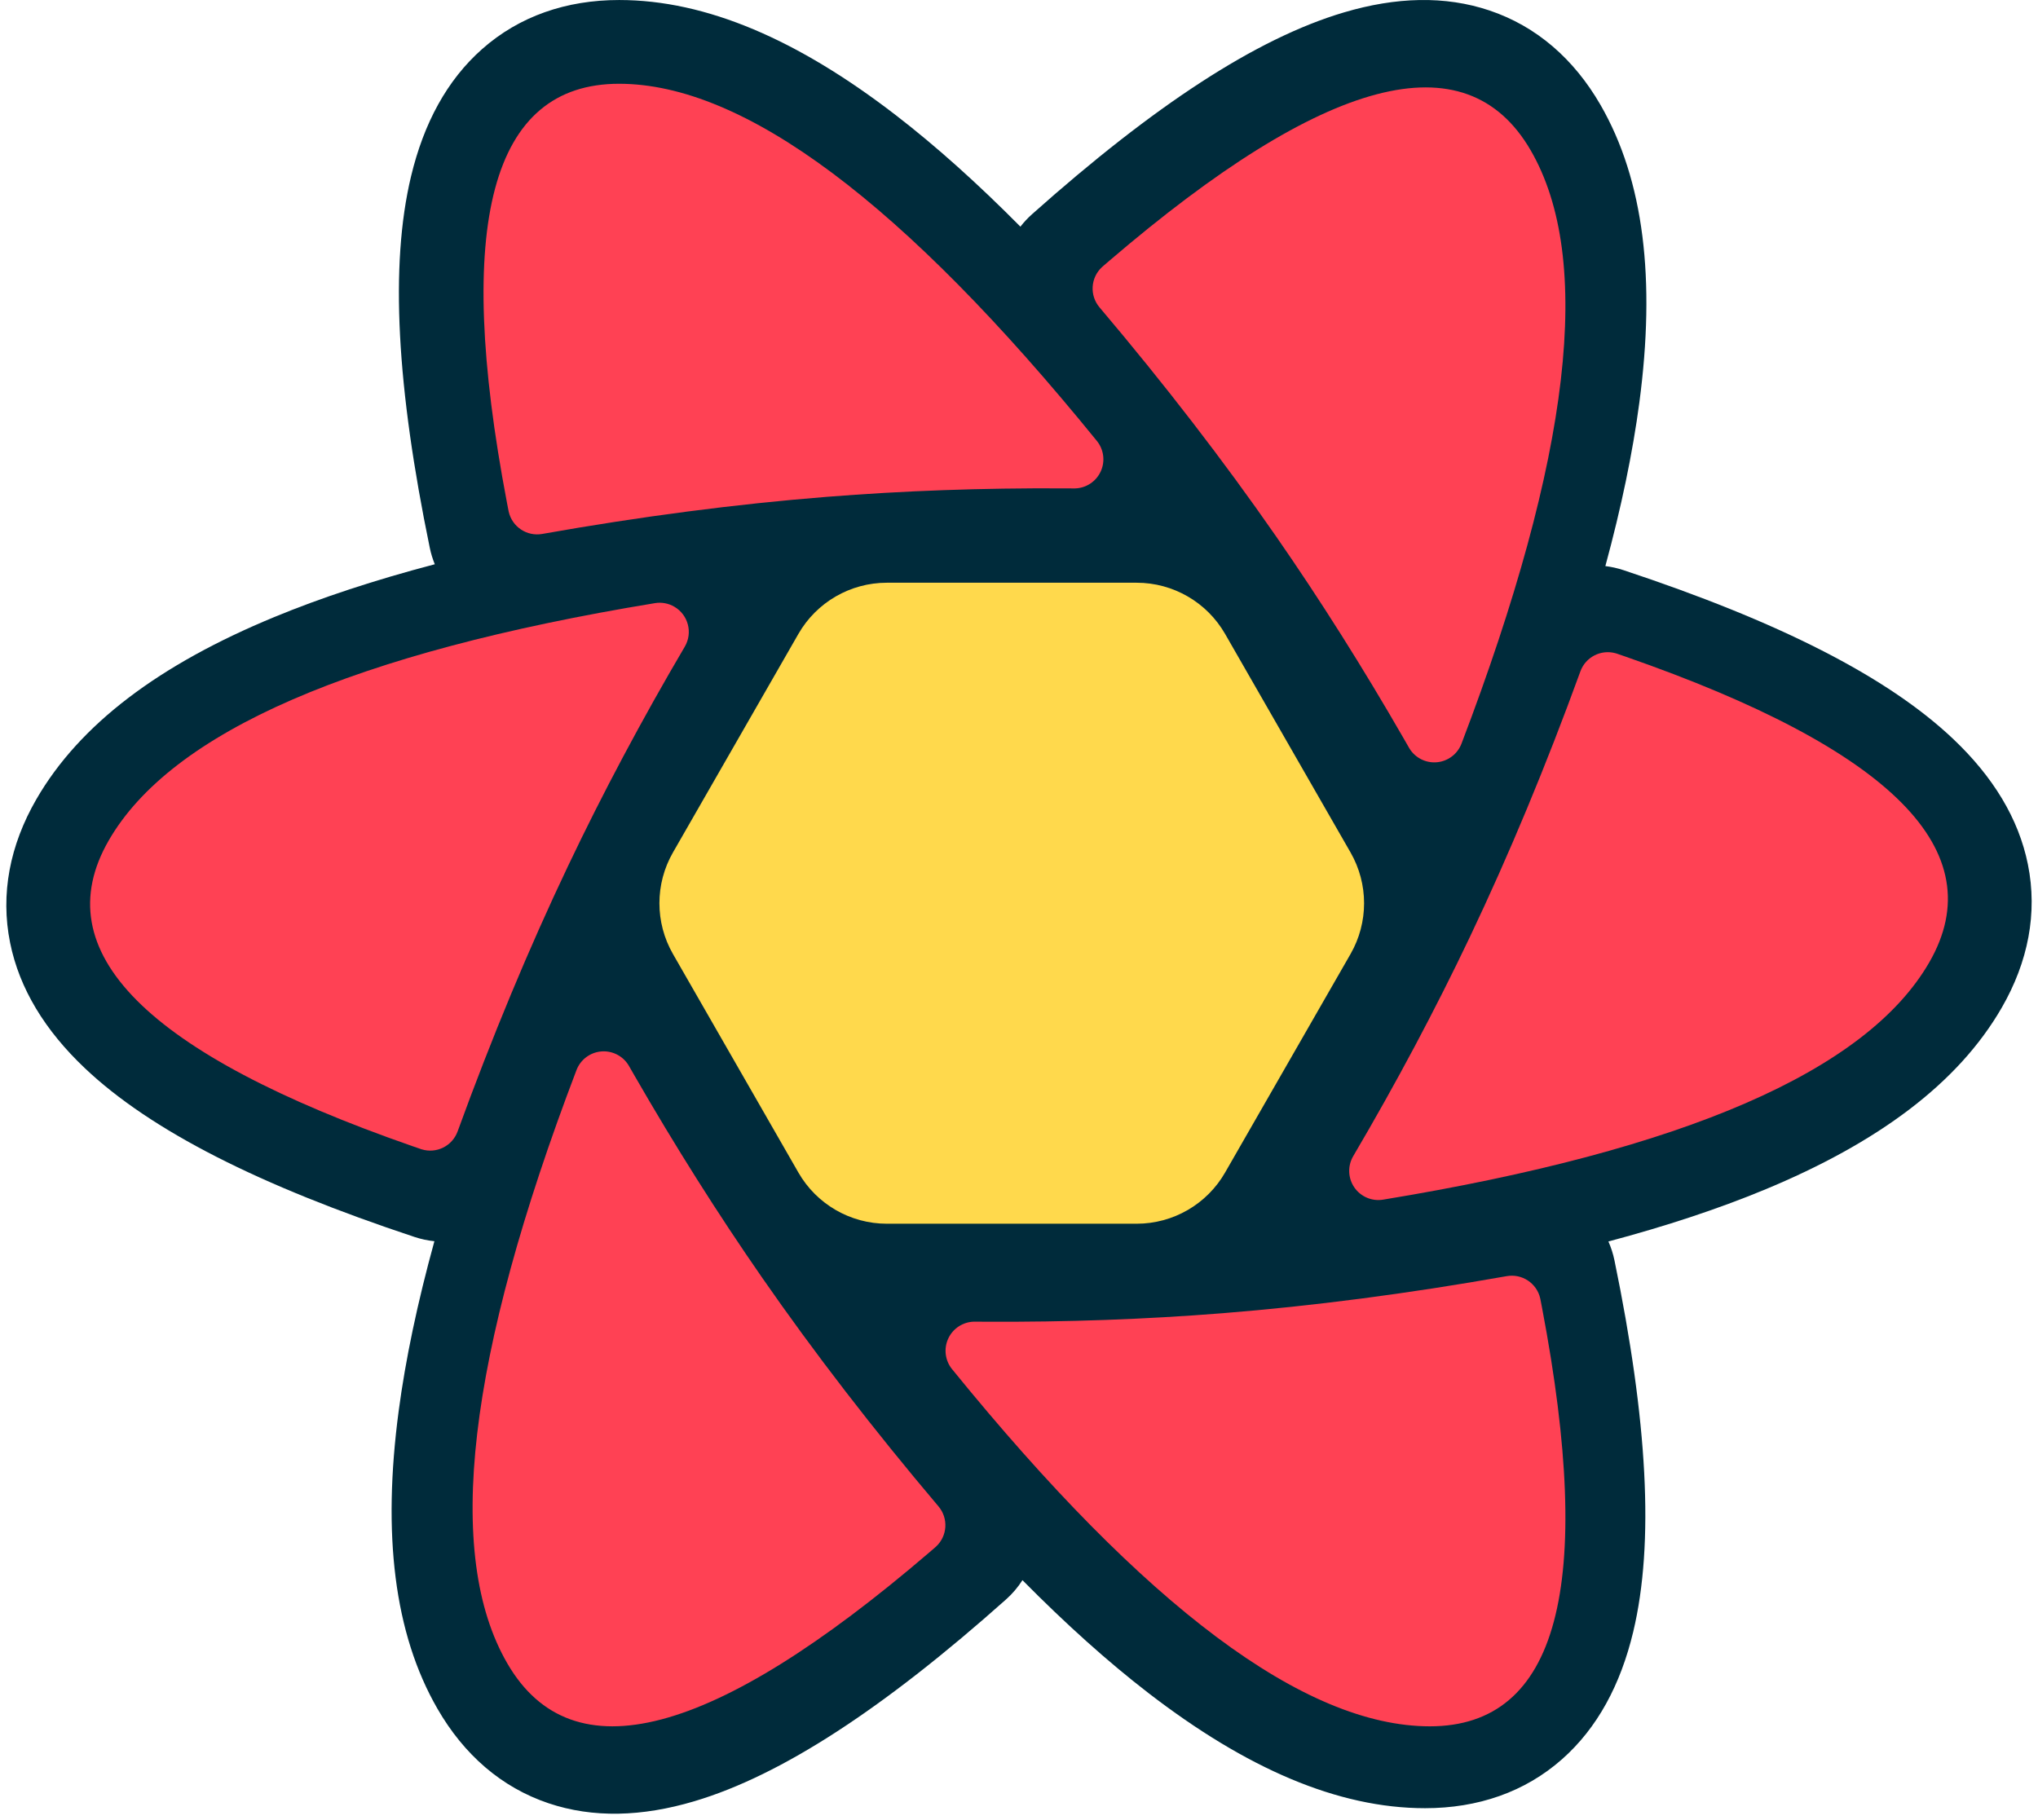
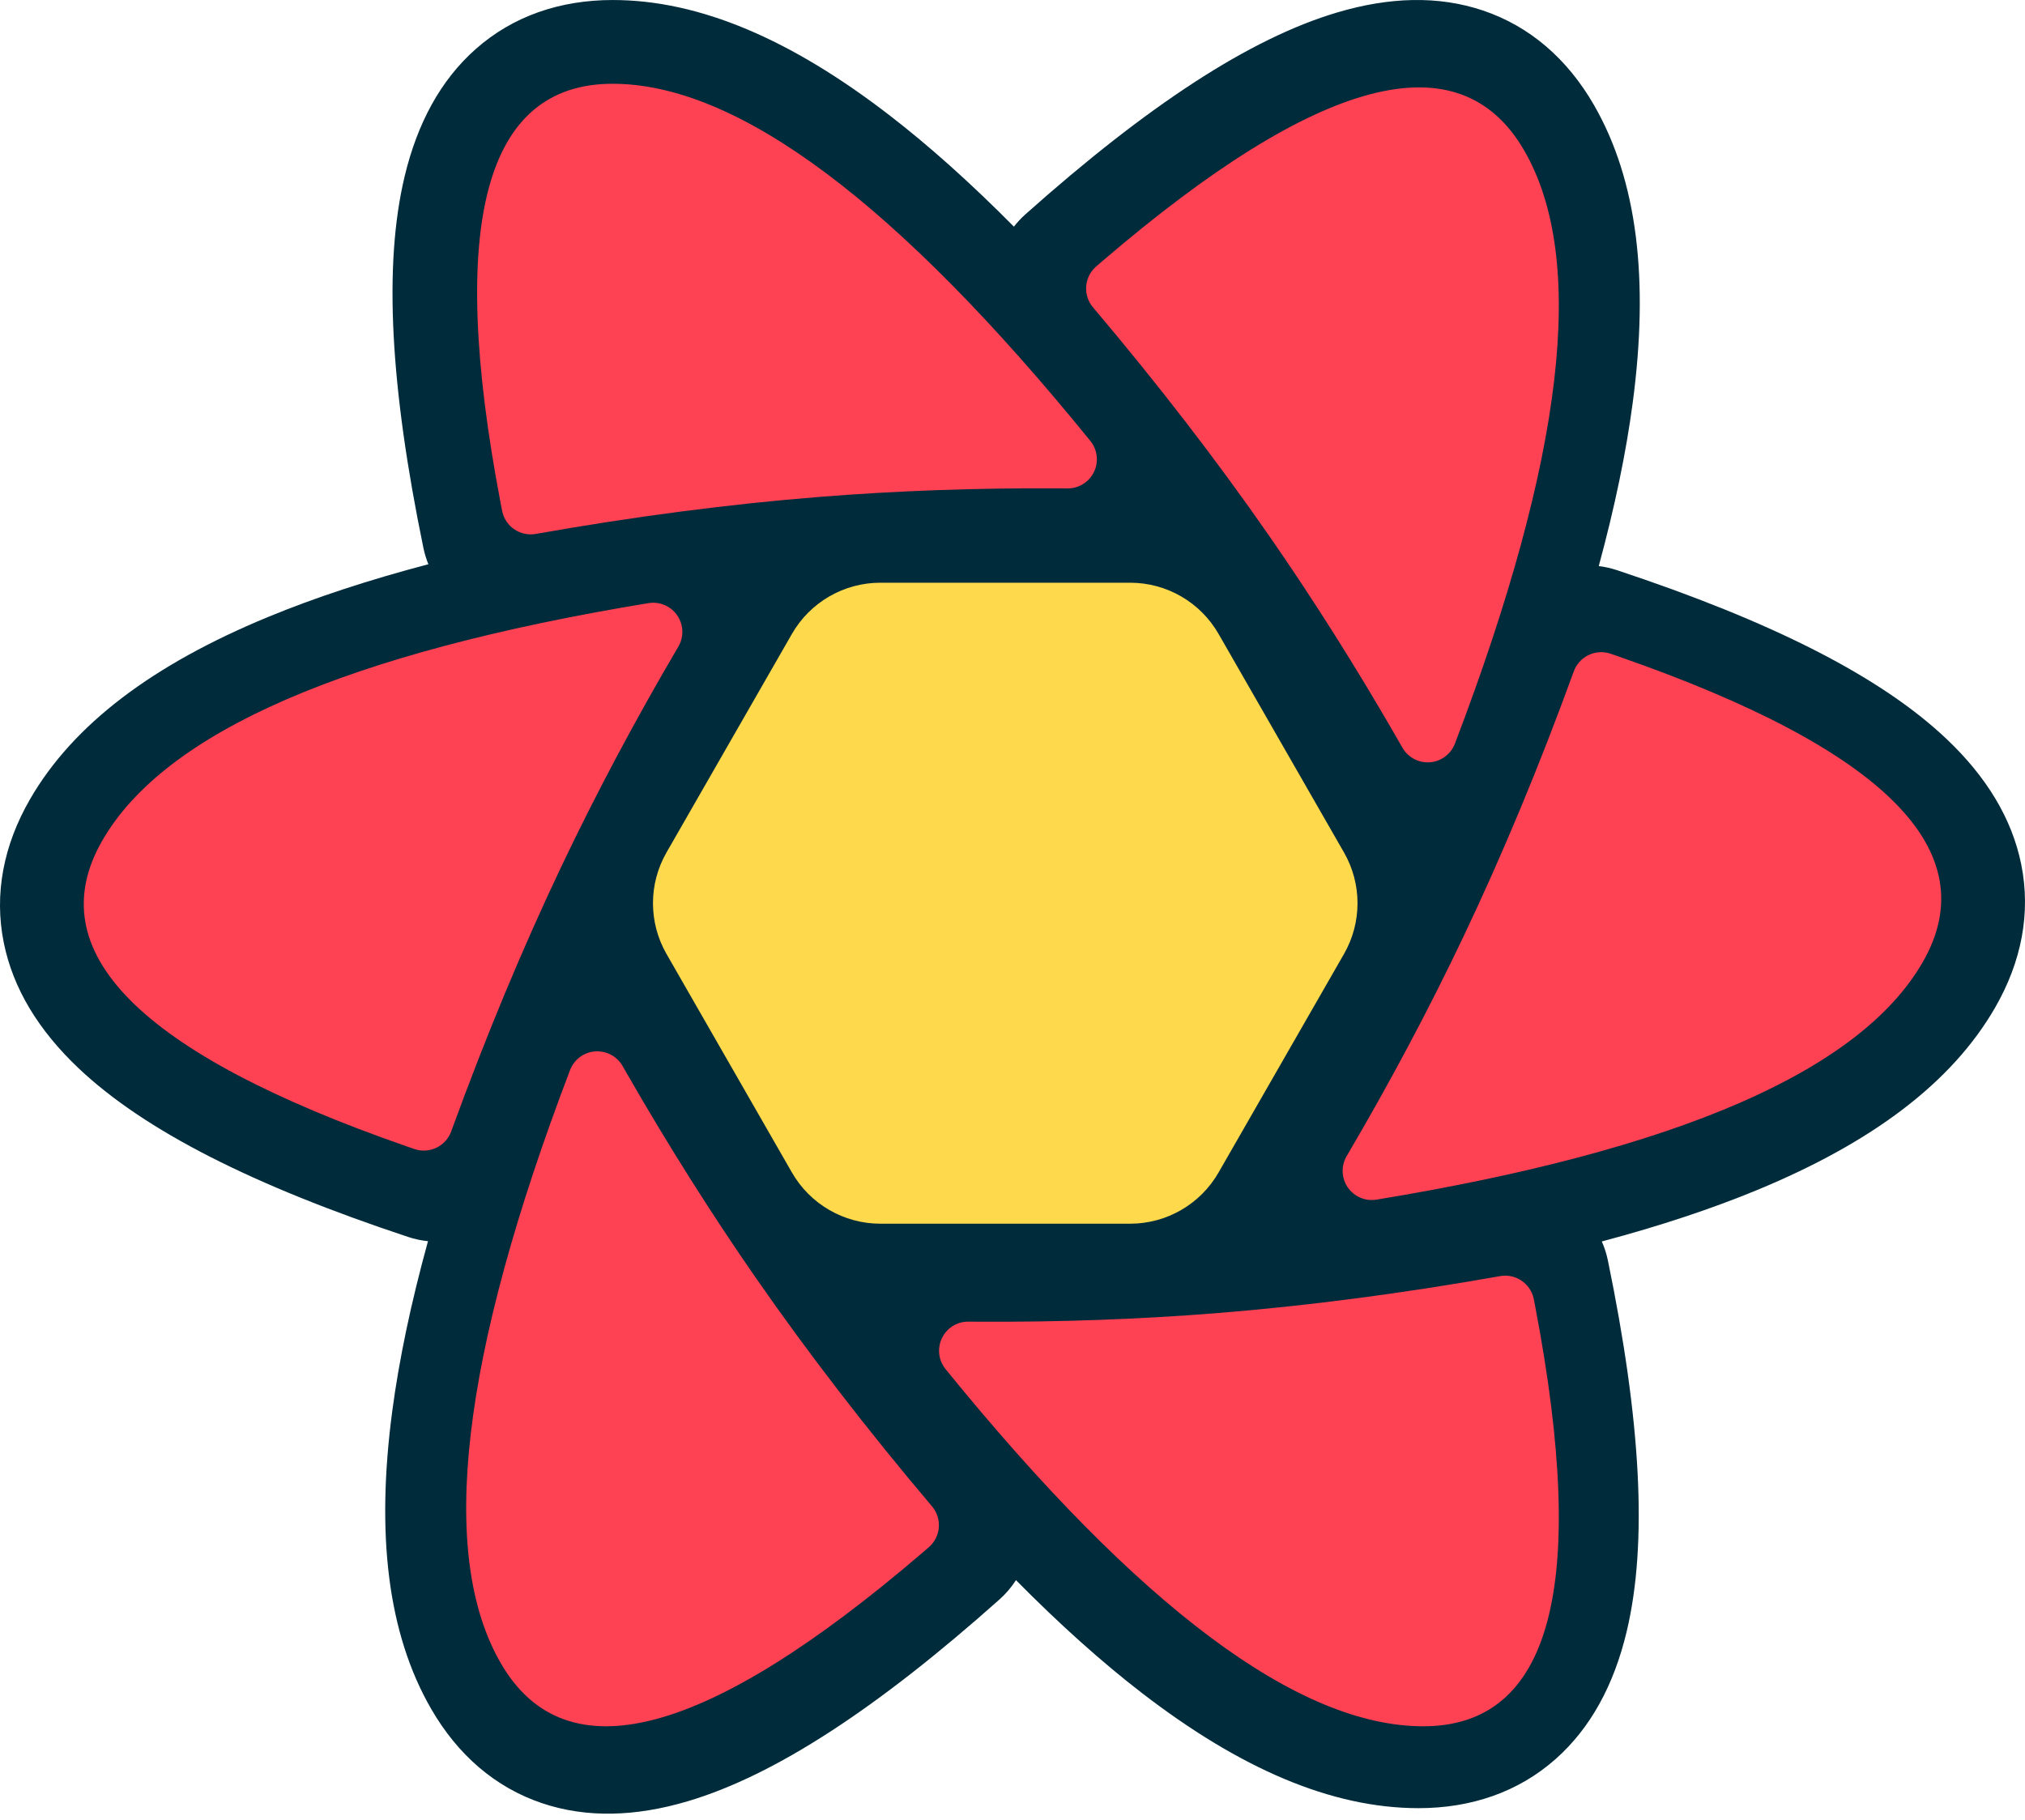
- <svg xmlns="http://www.w3.org/2000/svg" width="1.12em" height="1em" viewBox="0 0 256 230">
+ <svg xmlns="http://www.w3.org/2000/svg" width="1024" height="920" viewBox="0 0 256 230">
  <path fill="#00435b" d="m157.98 142.487l-4.91 8.527a8.29 8.29 0 0 1-7.182 4.151H108.27a8.29 8.29 0 0 1-7.182-4.151l-4.911-8.527zm13.747-23.87l-8.658 15.034h-71.98l-8.658-15.034zm-8.34-23.342l8.354 14.506H82.417l8.354-14.506zm-17.5-22.066a8.29 8.29 0 0 1 7.183 4.151l5.228 9.079H95.86l5.229-9.079a8.29 8.29 0 0 1 7.182-4.151z" />
  <path fill="#002b3b" d="M53.523 69.252c-4.167-20.206-5.062-35.704-2.368-46.957c1.602-6.693 4.53-12.153 8.984-16.093c4.702-4.159 10.646-6.2 17.326-6.2c11.018 0 22.602 5.025 34.98 14.57c5.05 3.894 10.29 8.587 15.732 14.082c.434-.557.923-1.083 1.469-1.57c15.386-13.71 28.34-22.23 39.42-25.514c6.588-1.954 12.773-2.14 18.405-.244c5.946 2 10.683 6.137 14.026 11.93c5.516 9.561 6.97 22.124 4.914 37.637c-.838 6.323-2.271 13.21-4.296 20.673c.764.092 1.53.262 2.288.513c19.521 6.47 33.345 13.426 41.714 21.377c4.98 4.73 8.231 9.996 9.407 15.826c1.24 6.153.03 12.324-3.308 18.113c-5.506 9.548-15.63 17.077-30.052 23.041c-5.79 2.395-12.343 4.564-19.664 6.515c.334.754.594 1.555.767 2.395c4.167 20.206 5.061 35.704 2.368 46.957c-1.602 6.693-4.531 12.153-8.985 16.093c-4.701 4.159-10.646 6.2-17.325 6.2c-11.019 0-22.602-5.025-34.98-14.57c-5.104-3.936-10.402-8.687-15.907-14.258a11.7 11.7 0 0 1-2.084 2.442c-15.386 13.712-28.34 22.23-39.42 25.515c-6.588 1.954-12.773 2.14-18.405.244c-5.946-2-10.683-6.137-14.026-11.93c-5.516-9.561-6.97-22.124-4.914-37.637c.869-6.551 2.376-13.709 4.518-21.485a11.7 11.7 0 0 1-2.51-.537c-19.521-6.47-33.345-13.426-41.714-21.377c-4.98-4.73-8.231-9.996-9.407-15.826c-1.24-6.153-.03-12.325 3.308-18.114c5.506-9.547 15.63-17.077 30.052-23.04c5.963-2.467 12.734-4.693 20.32-6.689a12 12 0 0 1-.633-2.082" />
  <path fill="#ff4154" d="M189.647 161.333a3.684 3.684 0 0 1 4.235 2.81l.023.112l.207 1.075q10.065 52.915-14.18 52.915q-23.72 0-60.392-45.153a3.684 3.684 0 0 1 2.777-6.005h.114l1.288.009q15.432.084 30.004-1.076q17.2-1.37 35.924-4.687M78.646 134.667l.062.105l.646 1.127q7.765 13.5 16.18 25.627q9.912 14.28 22.29 28.914a3.684 3.684 0 0 1-.309 5.082l-.093.083l-.83.715q-40.96 35.096-53.244 14.012q-12.025-20.636 8.719-75.047a3.683 3.683 0 0 1 6.579-.618m124.857-52.054l.112.037l1.028.354q50.557 17.588 38.416 38.655q-11.874 20.605-69.041 30.004a3.683 3.683 0 0 1-3.773-5.501q8.188-13.928 14.749-27.717q7.44-15.638 13.965-33.57a3.684 3.684 0 0 1 4.432-2.295zM84.446 76.71a3.683 3.683 0 0 1 1.31 5.042q-8.19 13.927-14.75 27.717q-7.44 15.637-13.965 33.57a3.684 3.684 0 0 1-4.544 2.262l-.112-.037l-1.028-.355Q.8 127.322 12.941 106.255Q24.815 85.65 81.982 76.25c.85-.14 1.722.022 2.464.459m108.206-57.748q12.025 20.637-8.719 75.048a3.683 3.683 0 0 1-6.579.618l-.062-.105l-.646-1.127q-7.765-13.5-16.18-25.627q-9.912-14.28-22.29-28.914a3.684 3.684 0 0 1 .309-5.082l.093-.083l.83-.715q40.96-35.095 53.244-14.013M77.45 10.59q23.721 0 60.392 45.152a3.684 3.684 0 0 1-2.777 6.005h-.114l-1.288-.008q-15.431-.084-30.003 1.076q-17.202 1.37-35.925 4.687a3.684 3.684 0 0 1-4.234-2.81l-.024-.113l-.207-1.074Q53.204 10.59 77.45 10.59" />
  <path fill="#ffd94c" d="M111.295 73.67h31.576a12.89 12.89 0 0 1 11.181 6.475l15.855 27.626a12.89 12.89 0 0 1 0 12.834l-15.855 27.626a12.89 12.89 0 0 1-11.181 6.475h-31.576c-4.618 0-8.883-2.47-11.182-6.475L84.26 120.605a12.89 12.89 0 0 1 0-12.834l15.854-27.626a12.89 12.89 0 0 1 11.182-6.475m26.763 8.338c4.62 0 8.888 2.473 11.185 6.481l11.056 19.288a12.89 12.89 0 0 1 0 12.822l-11.056 19.288a12.89 12.89 0 0 1-11.185 6.48h-21.95c-4.62 0-8.888-2.472-11.185-6.48l-11.056-19.288a12.89 12.89 0 0 1 0-12.822l11.056-19.288a12.89 12.89 0 0 1 11.184-6.48zm-5.187 9.12h-11.576a12.89 12.89 0 0 0-11.179 6.47l-5.842 10.167a12.89 12.89 0 0 0 0 12.846l5.842 10.168a12.89 12.89 0 0 0 11.179 6.47h11.576c4.616 0 8.88-2.468 11.179-6.47l5.842-10.168a12.89 12.89 0 0 0 0-12.846l-5.842-10.168a12.89 12.89 0 0 0-11.179-6.47m-4.994 8.729c4.612 0 8.873 2.464 11.173 6.46l.829 1.44a12.89 12.89 0 0 1 0 12.862l-.829 1.44a12.89 12.89 0 0 1-11.173 6.46h-1.588a12.89 12.89 0 0 1-11.173-6.46l-.829-1.44a12.89 12.89 0 0 1 0-12.862l.829-1.44a12.89 12.89 0 0 1 11.173-6.46zm-.792 8.599a5.74 5.74 0 0 0-4.97 2.866a5.73 5.73 0 0 0 0 5.732a5.738 5.738 0 0 0 9.937 0a5.73 5.73 0 0 0 0-5.732a5.74 5.74 0 0 0-4.967-2.866m-46.509 5.732h10.32" />
</svg>
